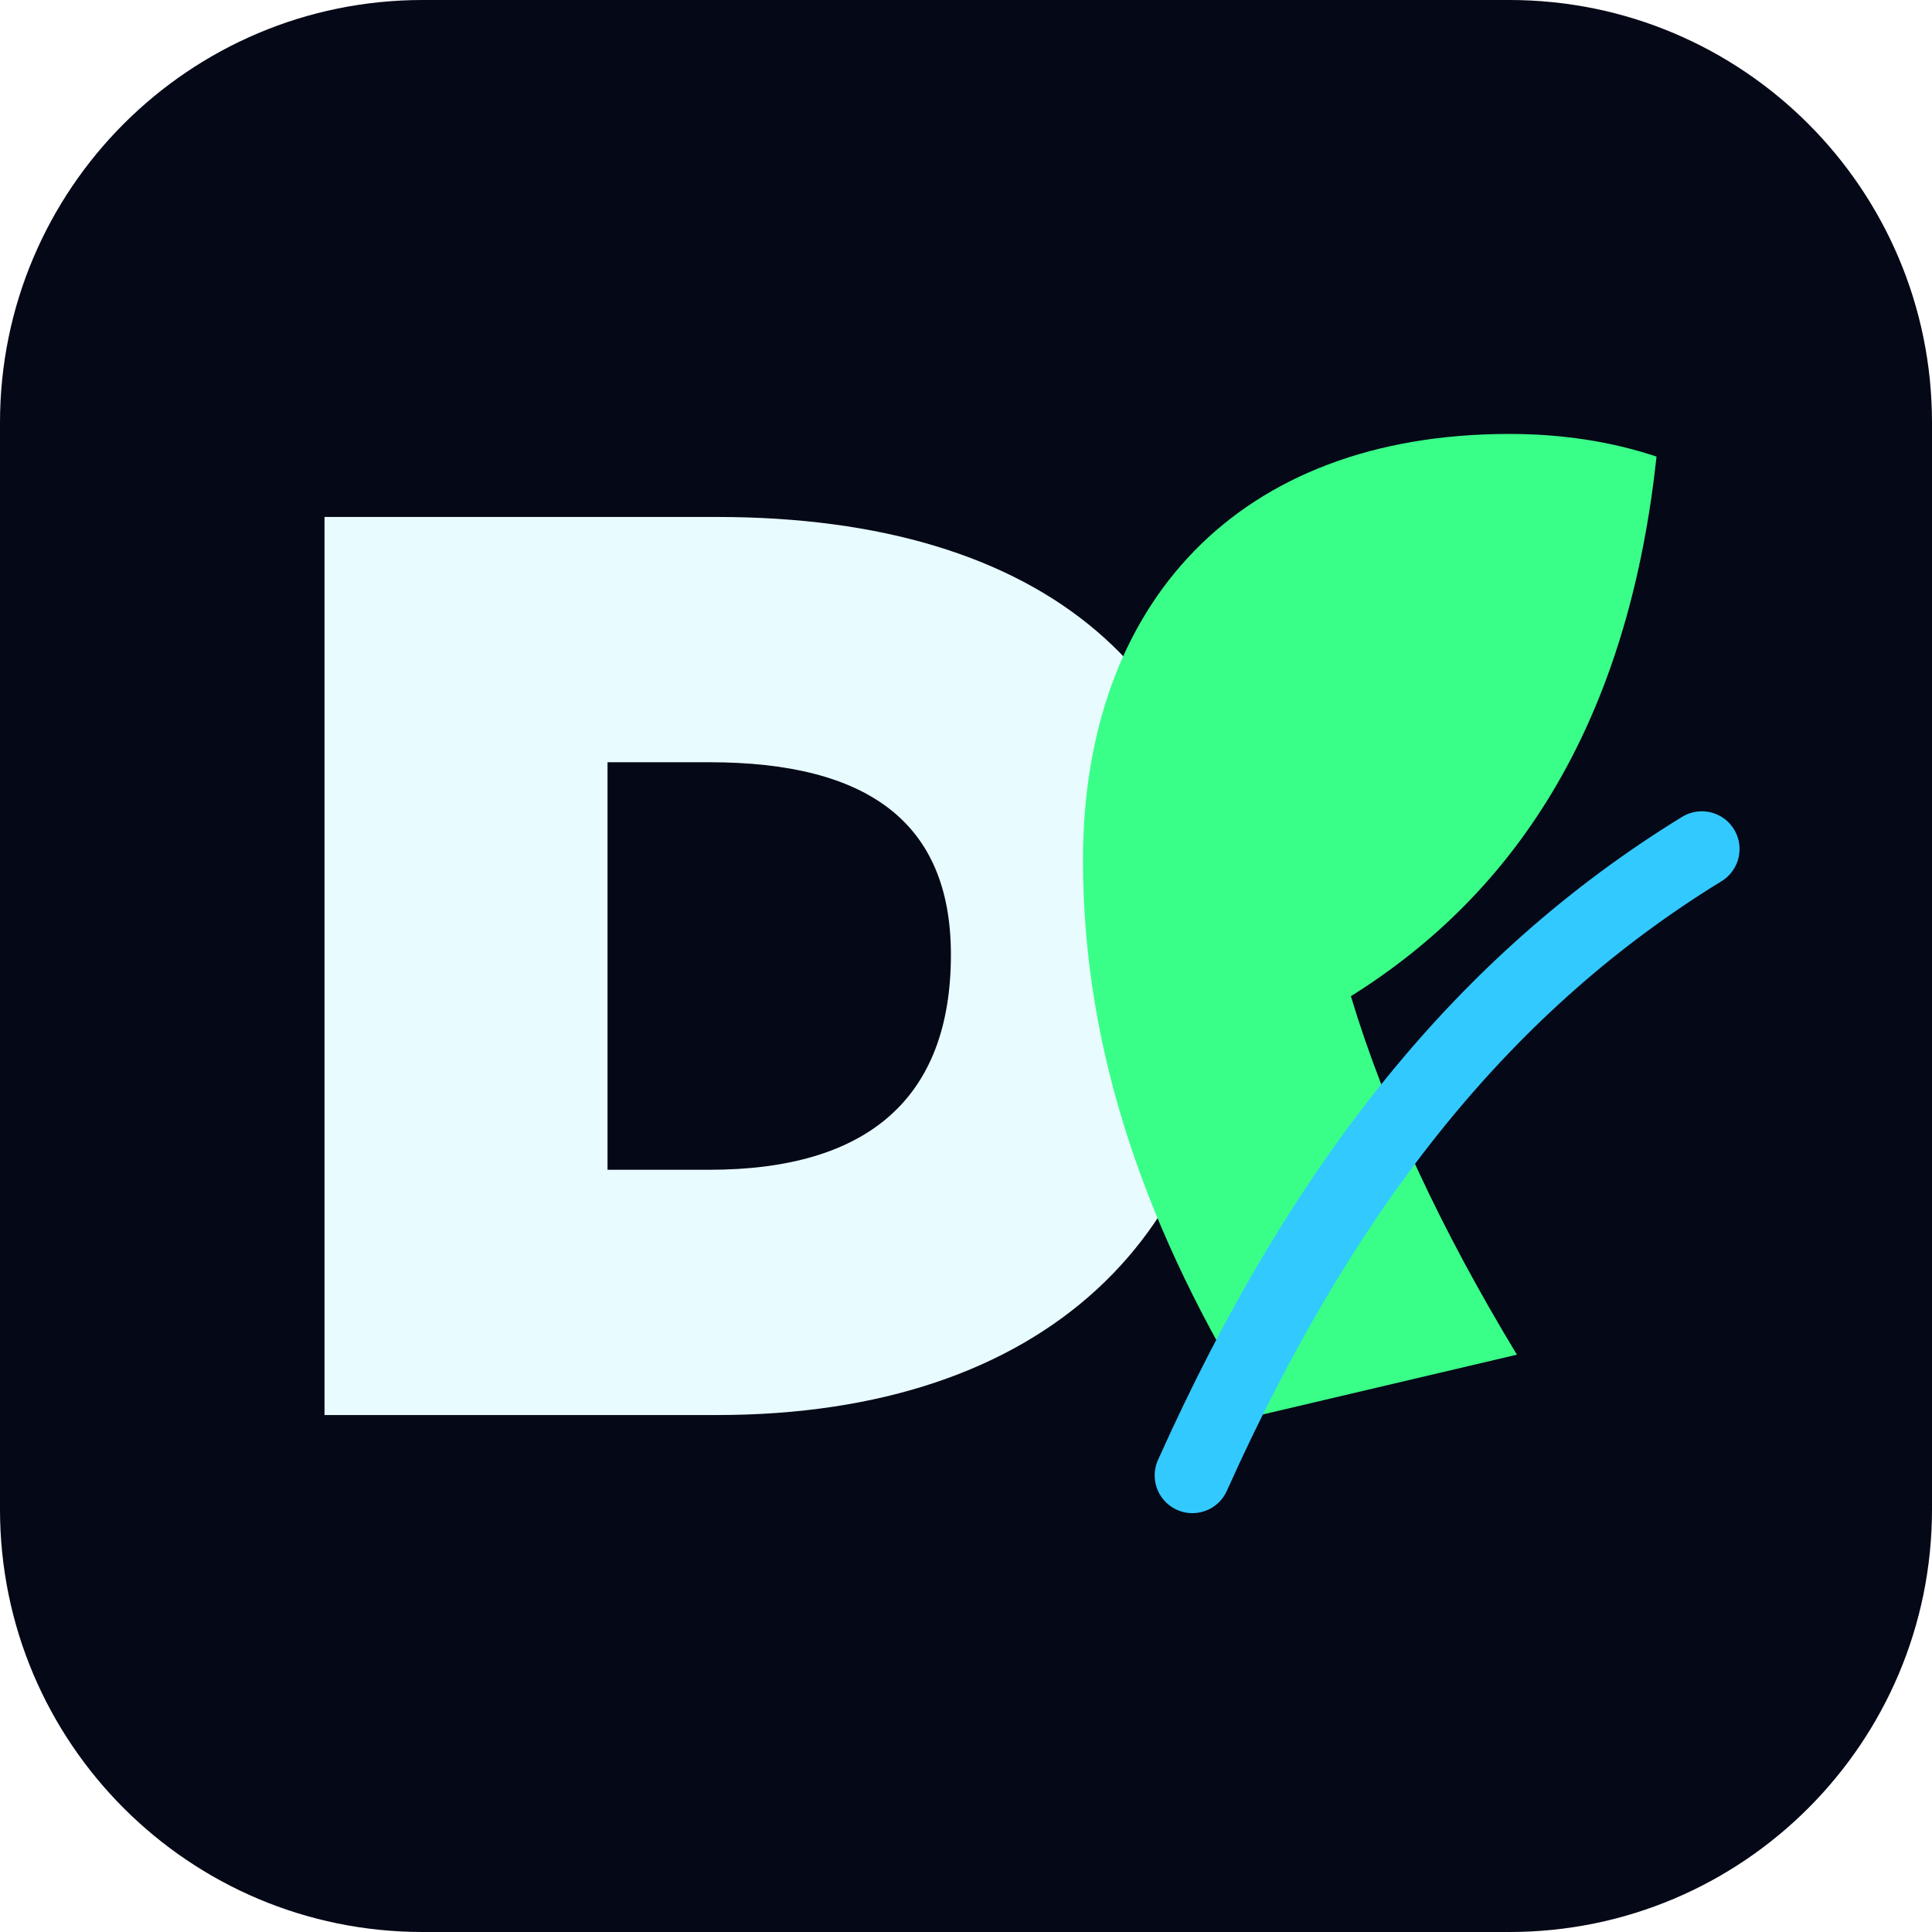
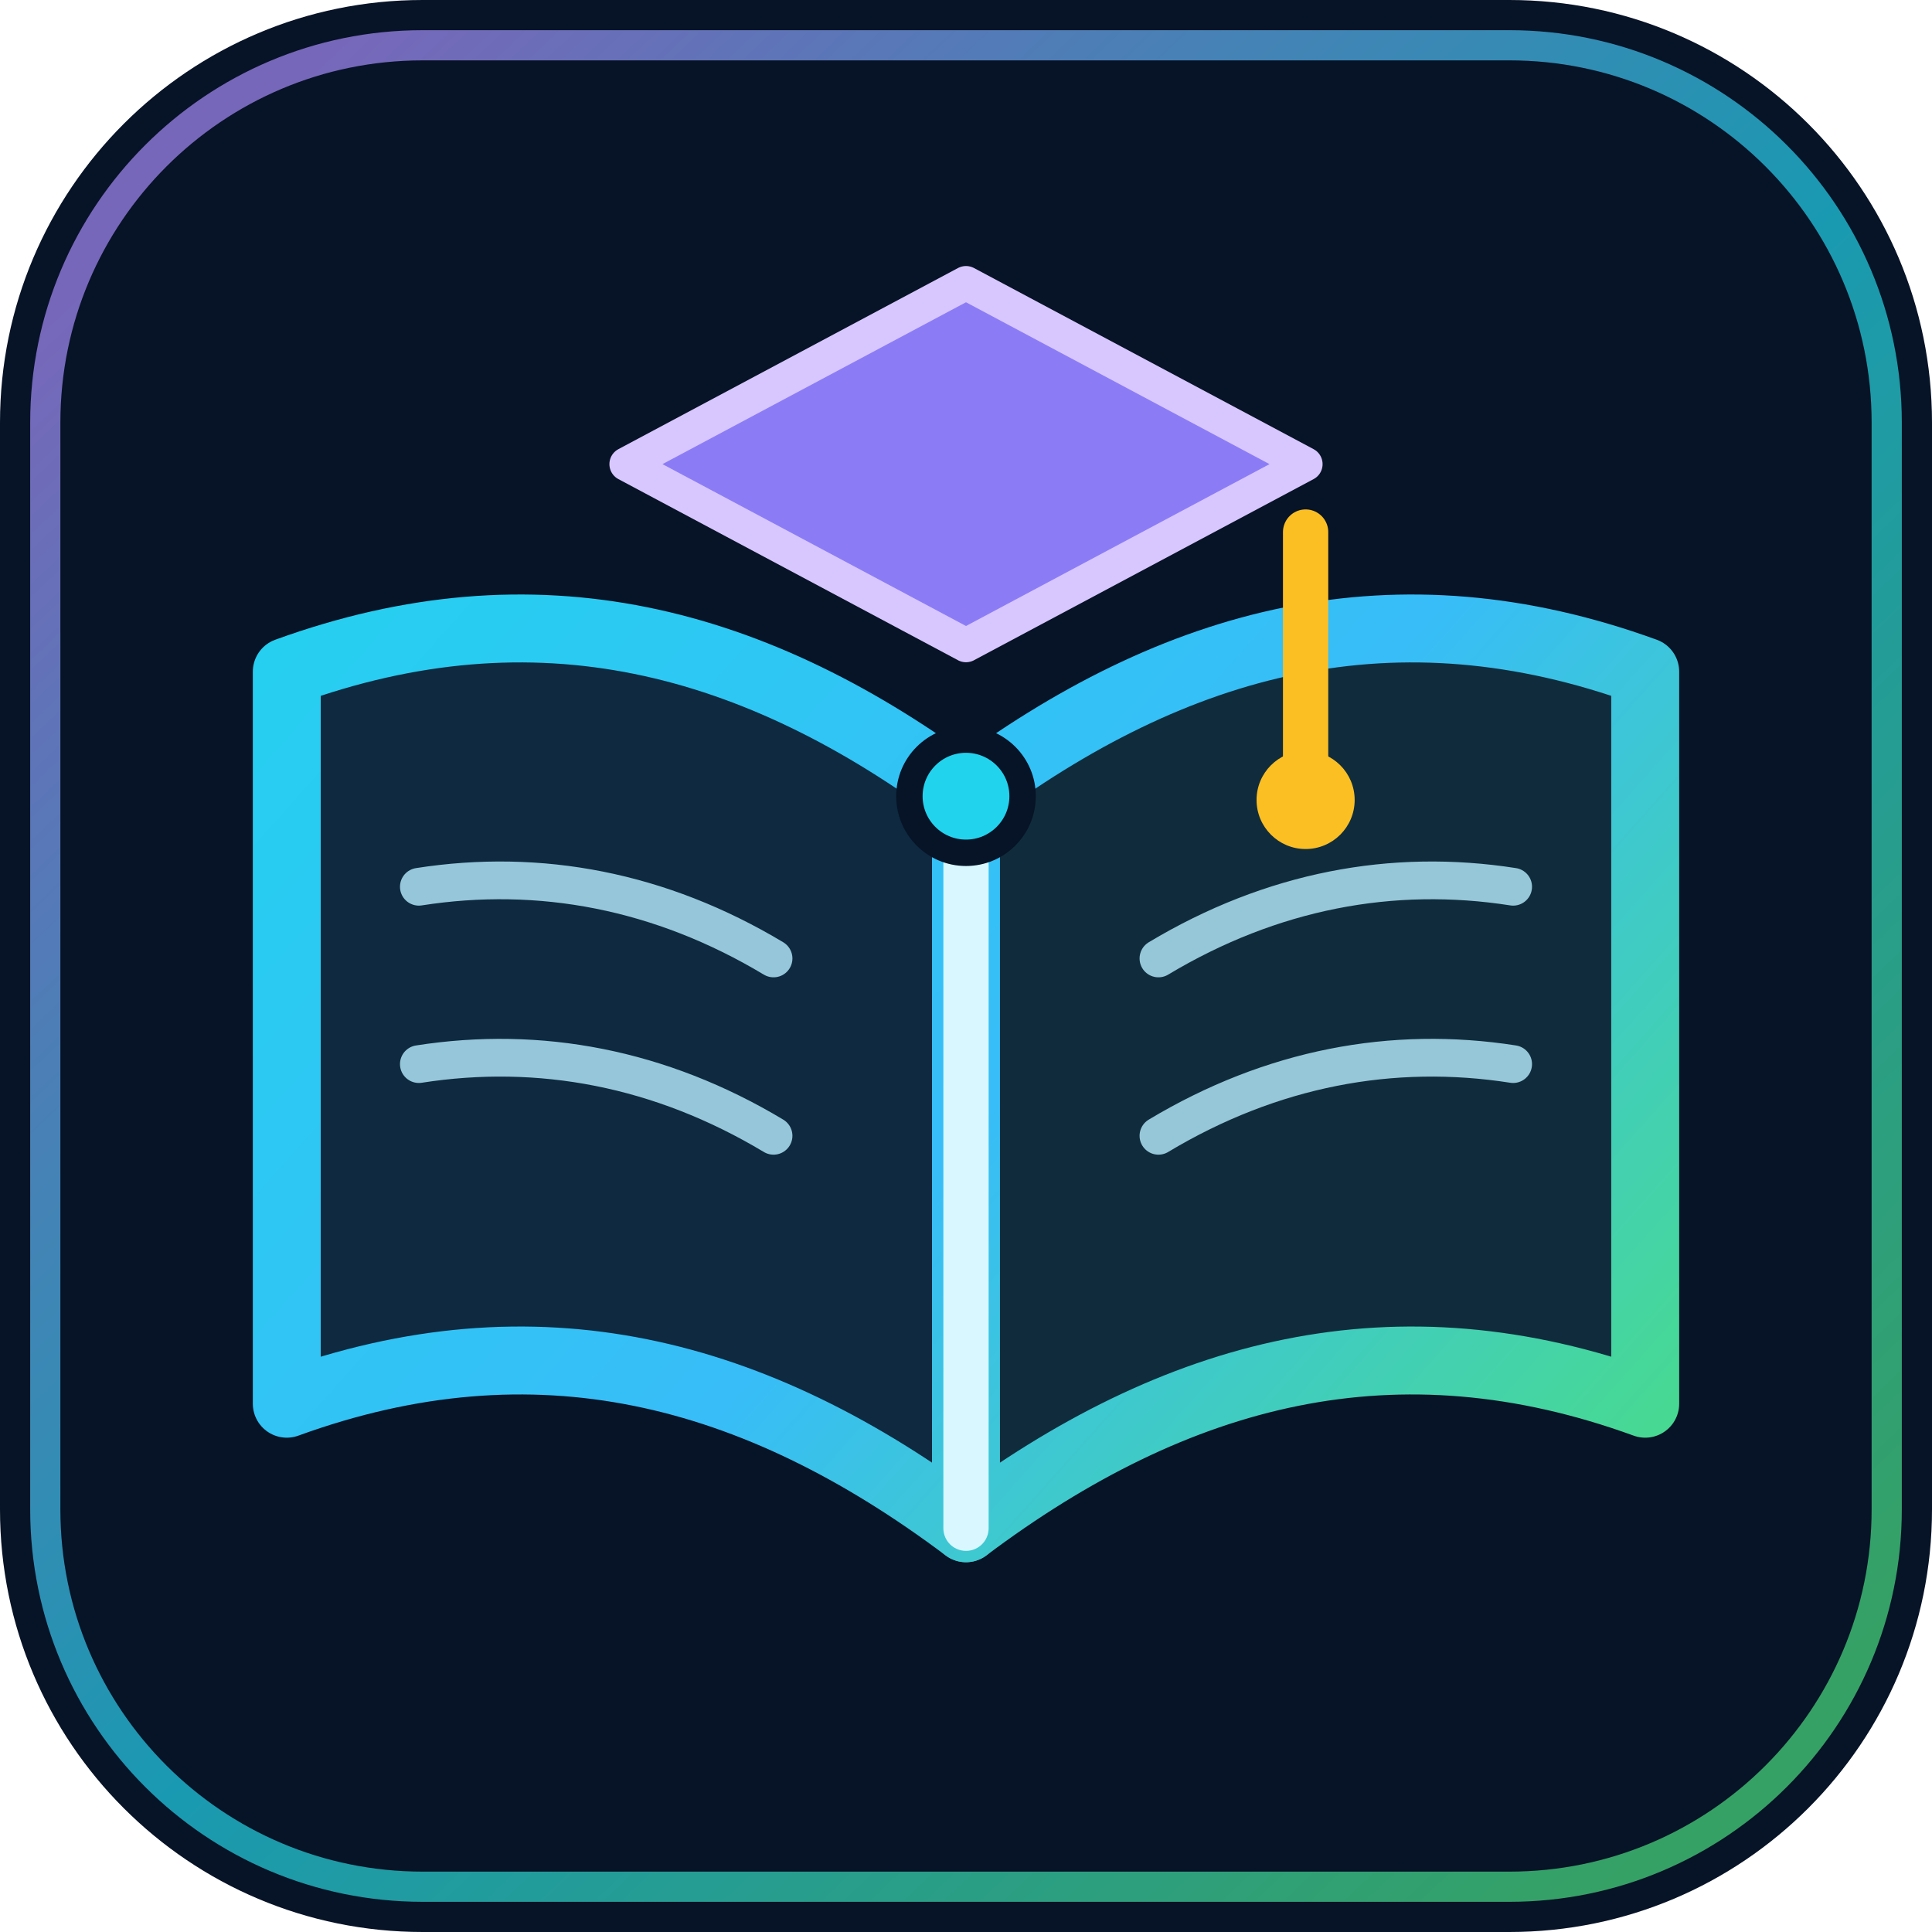
<svg xmlns="http://www.w3.org/2000/svg" viewBox="0 0 512 512">
-   <rect width="512" height="512" rx="112" fill="#050816" />
-   <path d="M86 375V137h104c87 0 136 42 136 116s-49 122-136 122H86Zm75-65h27c42 0 64-19 64-57 0-35-22-51-64-51h-27v108Z" fill="#e8fbff" />
-   <path d="M334 375c-30-48-47-96-47-147 0-68 41-113 113-113 14 0 27 2 39 6-7 65-33 113-81 143 9 30 24 62 44 95l-68 16Z" fill="#39ff88" />
-   <path d="M316 391c35-78 78-131 135-166" fill="none" stroke="#32c9ff" stroke-linecap="round" stroke-width="20" />
+   <defs>
+     <linearGradient id="book" x1="70" y1="100" x2="440" y2="430" gradientUnits="userSpaceOnUse">
+       <stop stop-color="#22d3ee" />
+       <stop offset=".55" stop-color="#38bdf8" />
+       <stop offset="1" stop-color="#4ade80" />
+     </linearGradient>
+     <linearGradient id="orbit" x1="55" y1="45" x2="460" y2="470" gradientUnits="userSpaceOnUse">
+       <stop stop-color="#a78bfa" />
+       <stop offset=".52" stop-color="#22d3ee" />
+       <stop offset="1" stop-color="#4ade80" />
+     </linearGradient>
+   </defs>
+   <rect width="512" height="512" rx="112" fill="#071326" />
+   <rect x="12" y="12" width="488" height="488" rx="100" fill="none" stroke="url(#orbit)" stroke-width="8" stroke-opacity=".7" />
+   <path d="M76 178c66-24 124-9 180 33v194c-56-42-114-57-180-33V178Z" fill="#0e2940" stroke="url(#book)" stroke-width="18" stroke-linejoin="round" />
+   <path d="M436 178c-66-24-124-9-180 33v194c56-42 114-57 180-33V178Z" fill="#102c3c" stroke="url(#book)" stroke-width="18" stroke-linejoin="round" />
+   <path d="M256 211v194" stroke="#d8f7ff" stroke-width="12" stroke-linecap="round" />
+   <path d="M111 235c32-5 64 1 94 19M111 282c32-5 64 1 94 19M307 254c30-18 62-24 94-19M307 301c30-18 62-24 94-19" fill="none" stroke="#b8edff" stroke-opacity=".8" stroke-width="10" stroke-linecap="round" />
+   <path d="m166 123 90-48 90 48-90 48-90-48Z" fill="#8b7cf6" stroke="#d8c7ff" stroke-width="9" stroke-linejoin="round" />
+   <path d="M346 141v63" stroke="#fbbf24" stroke-width="12" stroke-linecap="round" />
+   <circle cx="346" cy="212" r="13" fill="#fbbf24" />
+   <circle cx="256" cy="211" r="15" fill="#22d3ee" stroke="#071326" stroke-width="7" />
</svg>
